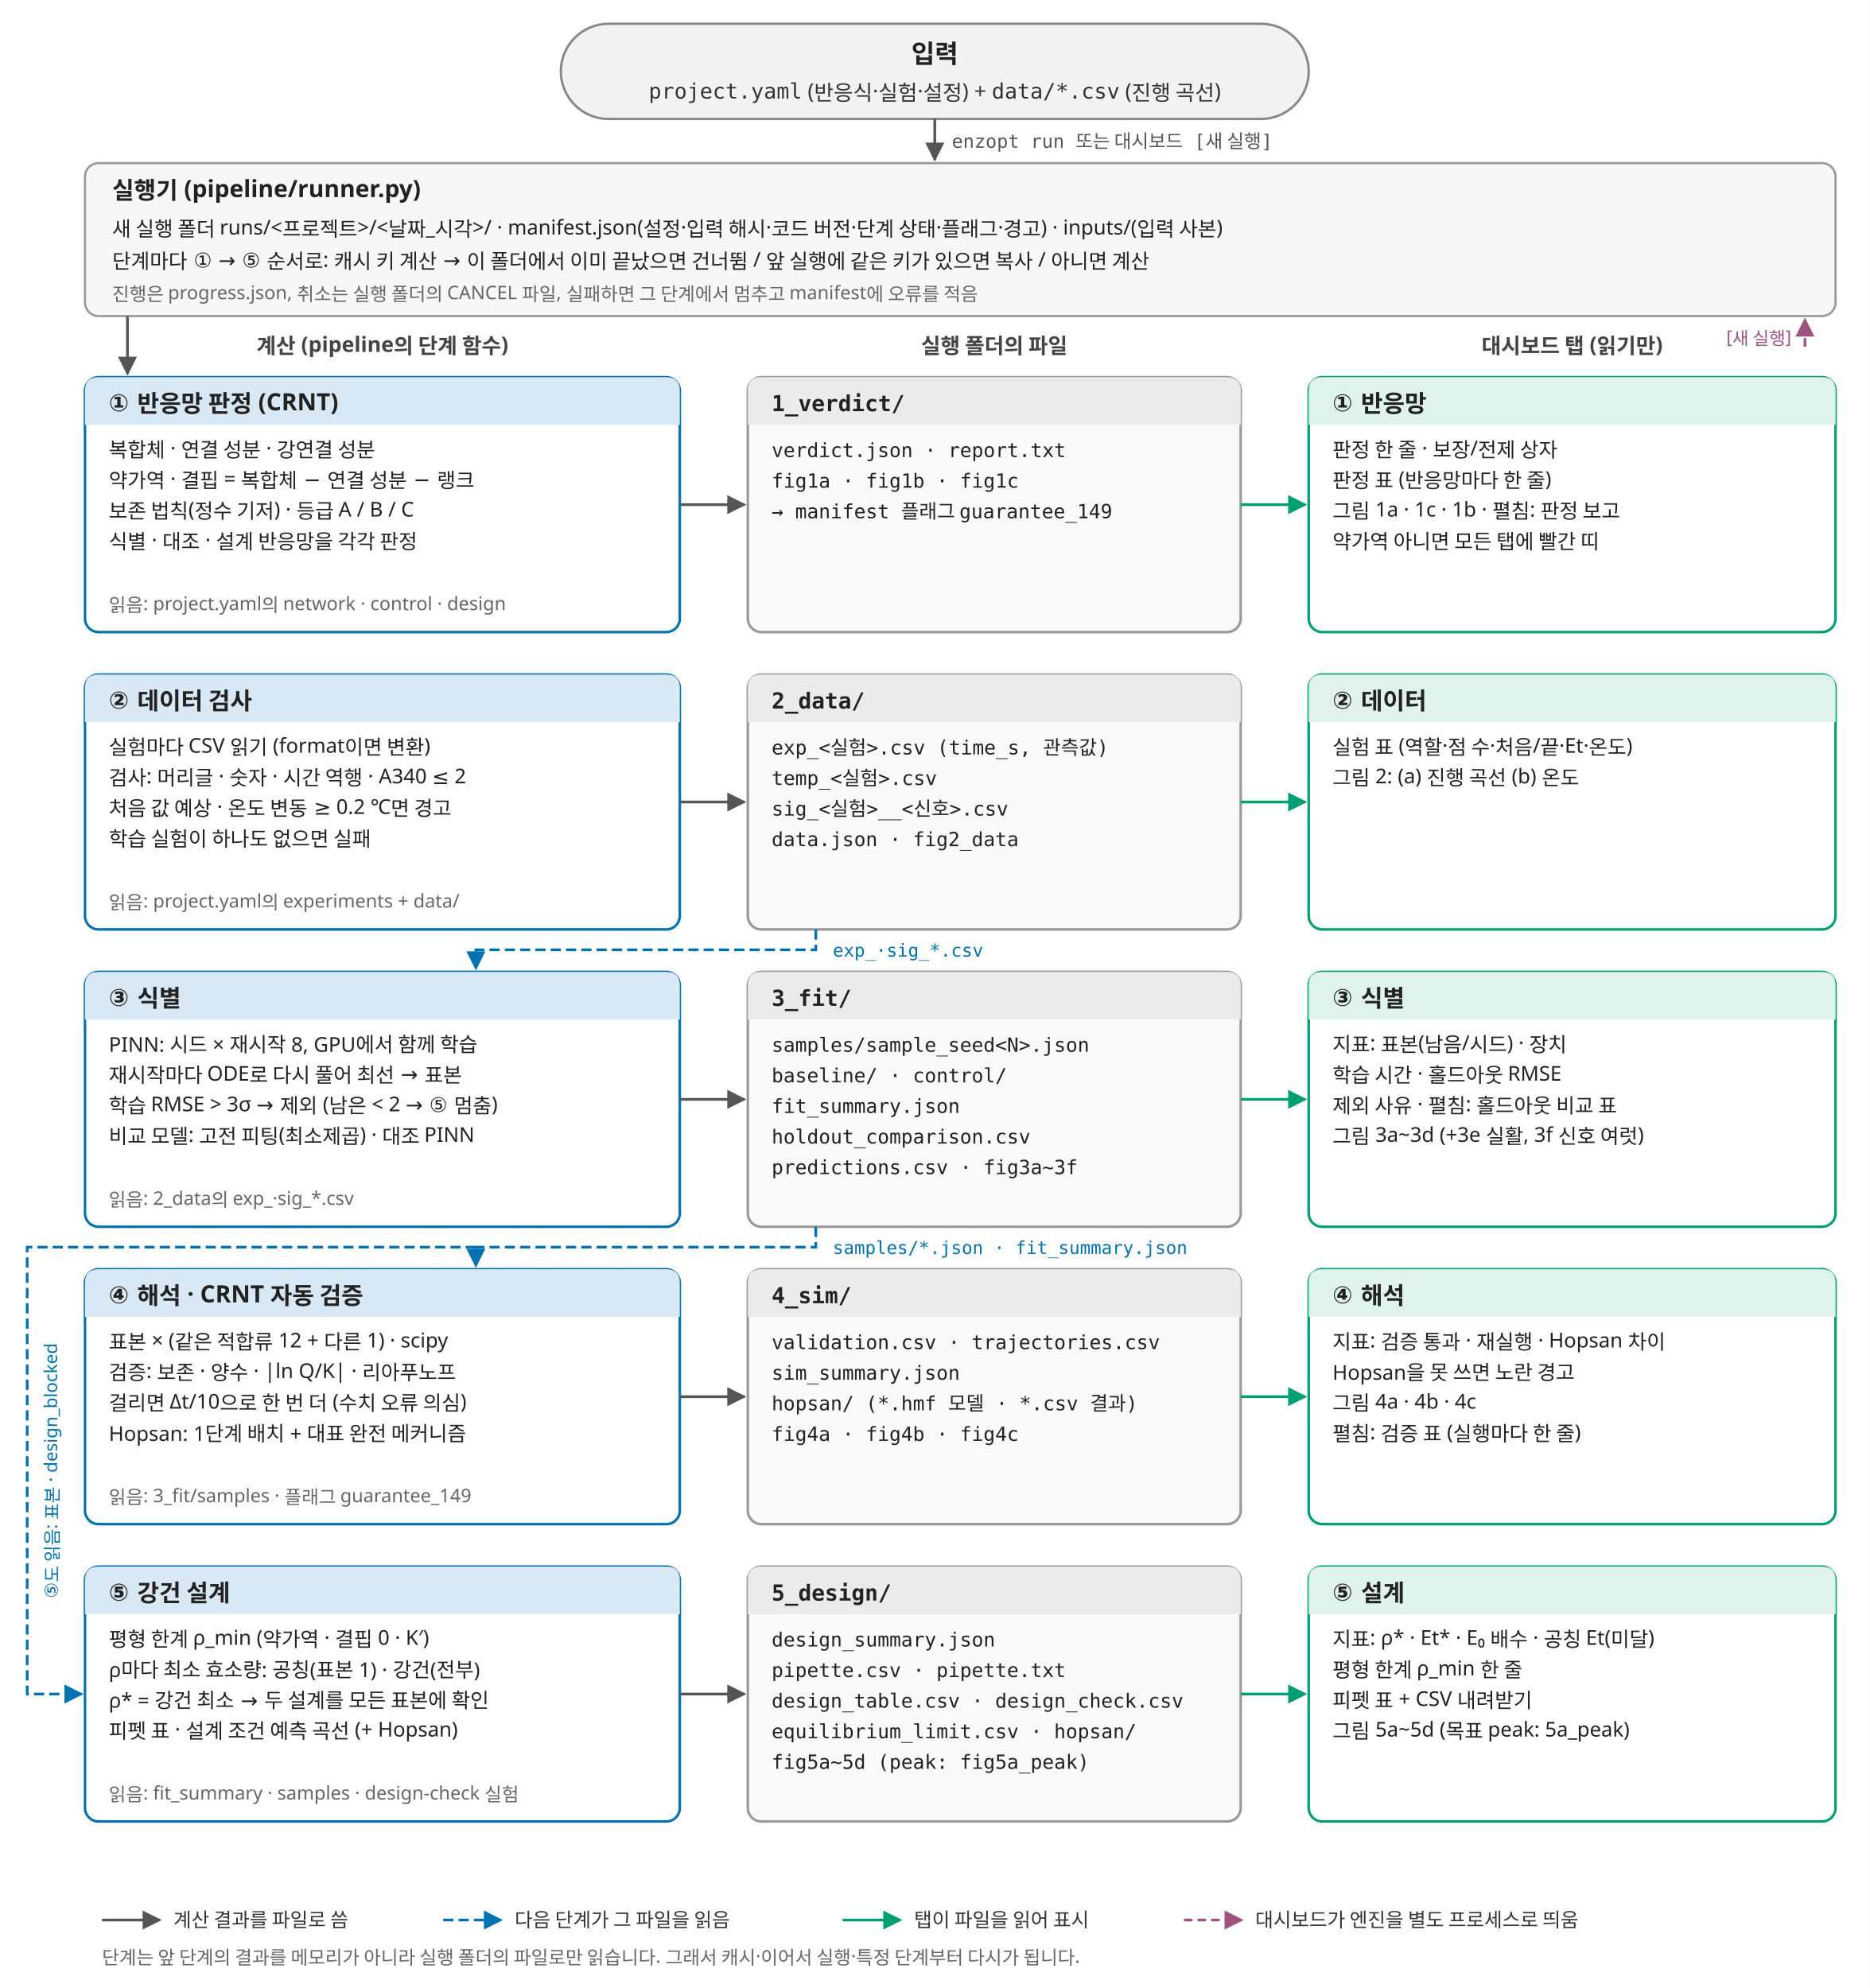
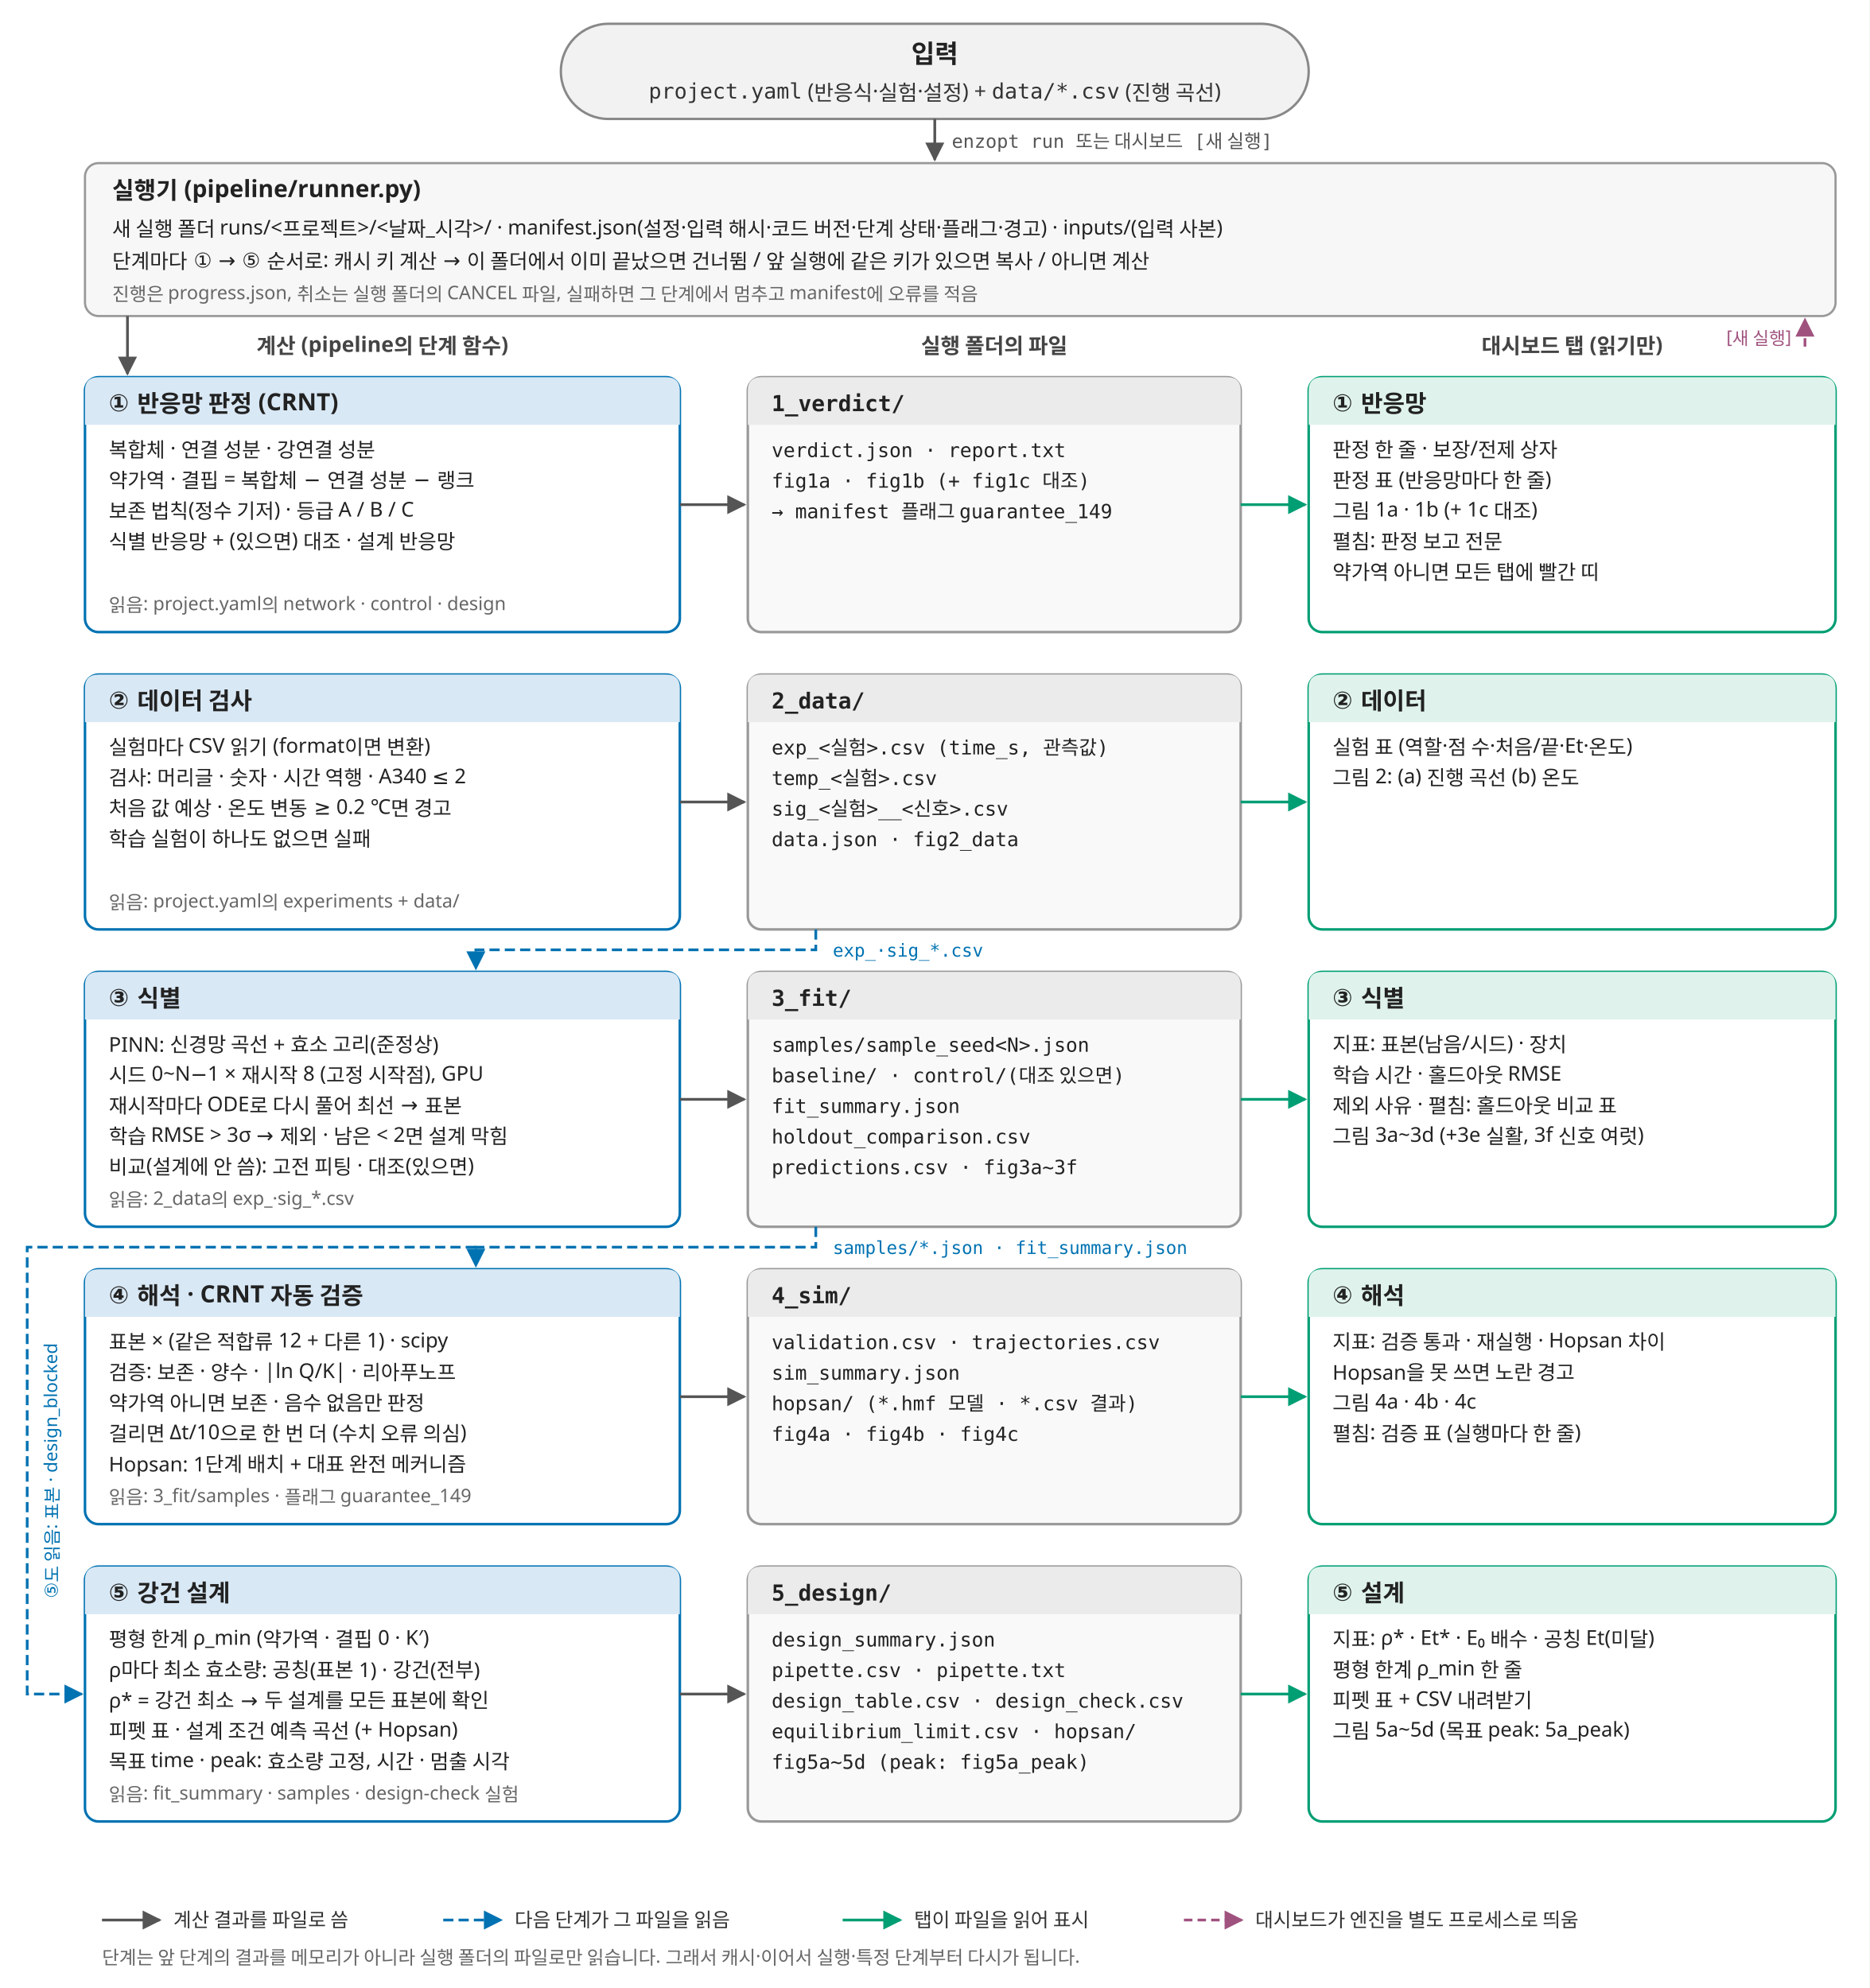
<svg xmlns="http://www.w3.org/2000/svg" viewBox="0 0 1100 1170" font-family="Pretendard, 'Noto Sans KR', 'Malgun Gothic', 'Apple SD Gothic Neo', sans-serif" role="img" aria-label="enzopt 시스템 흐름도: 단계 계산, 실행 폴더 파일, 대시보드 탭">
  <defs>
    <marker id="ah" viewBox="0 0 10 10" refX="9" refY="5" markerWidth="7" markerHeight="7" orient="auto-start-reverse">
      <path d="M0,0 L10,5 L0,10 z" fill="#555555" />
    </marker>
    <marker id="ahb" viewBox="0 0 10 10" refX="9" refY="5" markerWidth="7" markerHeight="7" orient="auto-start-reverse">
      <path d="M0,0 L10,5 L0,10 z" fill="#0072B2" />
    </marker>
    <marker id="ahg" viewBox="0 0 10 10" refX="9" refY="5" markerWidth="7" markerHeight="7" orient="auto-start-reverse">
      <path d="M0,0 L10,5 L0,10 z" fill="#009E73" />
    </marker>
    <marker id="ahp" viewBox="0 0 10 10" refX="9" refY="5" markerWidth="7" markerHeight="7" orient="auto-start-reverse">
      <path d="M0,0 L10,5 L0,10 z" fill="#A0527F" />
    </marker>
  </defs>
  <rect width="1100" height="1170" fill="#ffffff" />
  <rect x="330" y="14" width="440" height="56" rx="28" fill="#f2f2f2" stroke="#888" stroke-width="1.4" />
  <text x="550" y="37" font-size="15" fill="#222" font-weight="700" text-anchor="middle">입력</text>
  <text x="550" y="58" text-anchor="middle" font-size="12.5" fill="#333">
    <tspan font-family="Consolas, 'D2Coding', monospace">project.yaml</tspan> (반응식·실험·설정) + <tspan font-family="Consolas, 'D2Coding', monospace">data/*.csv</tspan> (진행 곡선)</text>
  <path d="M550,70 V94" stroke="#555555" stroke-width="1.6" fill="none" marker-end="url(#ah)" />
  <text x="560" y="87" font-size="11" fill="#555555" font-family="Consolas, 'D2Coding', monospace">enzopt run  또는  대시보드 [새 실행]</text>
  <rect x="50" y="96" width="1030" height="90" rx="8" fill="#f7f7f7" stroke="#999" stroke-width="1.3" />
  <text x="66" y="117" font-size="14" fill="#222" font-weight="700">실행기 (pipeline/runner.py)</text>
  <text x="66" y="139" font-size="12" fill="#222">새 실행 폴더 runs/&lt;프로젝트&gt;/&lt;날짜_시각&gt;/ · manifest.json(설정·입력 해시·코드 버전·단계 상태·플래그·경고) · inputs/(입력 사본)</text>
  <text x="66" y="158" font-size="12" fill="#222">단계마다 ① → ⑤ 순서로: 캐시 키 계산 → 이 폴더에서 이미 끝났으면 건너뜀 / 앞 실행에 같은 키가 있으면 복사 / 아니면 계산</text>
  <text x="66" y="177" font-size="11" fill="#666">진행은 progress.json, 취소는 실행 폴더의 CANCEL 파일, 실패하면 그 단계에서 멈추고 manifest에 오류를 적음</text>
  <text x="225.0" y="208" font-size="12.5" fill="#444" font-weight="700" text-anchor="middle">계산 (pipeline의 단계 함수)</text>
  <text x="585.0" y="208" font-size="12.5" fill="#444" font-weight="700" text-anchor="middle">실행 폴더의 파일</text>
  <text x="925.0" y="208" font-size="12.5" fill="#444" font-weight="700" text-anchor="middle">대시보드 탭 (읽기만)</text>
  <path d="M75,186 V220" stroke="#555555" stroke-width="1.6" fill="none" marker-end="url(#ah)" />
  <path d="M1062,204 V188" stroke="#A0527F" stroke-width="1.6" fill="none" stroke-dasharray="5 3" marker-end="url(#ahp)" />
  <text x="1054" y="202" font-size="10.5" fill="#A0527F" text-anchor="end">[새 실행]</text>
  <rect x="50" y="222" width="350" height="150" rx="8" fill="#ffffff" stroke="#0072B2" stroke-width="1.5" />
  <path d="M50,230 Q50,222 58,222 H392 Q400,222 400,230 V250 H50 z" fill="#d9e8f5" />
  <text x="64" y="242" font-size="14" fill="#222" font-weight="700">① 반응망 판정 (CRNT)</text>
  <text x="64" y="269" font-size="12" fill="#222">복합체 · 연결 성분 · 강연결 성분</text>
  <text x="64" y="287" font-size="12" fill="#222">약가역 · 결핍 = 복합체 − 연결 성분 − 랭크</text>
  <text x="64" y="305" font-size="12" fill="#222">보존 법칙(정수 기저) · 등급 A / B / C</text>
-   <text x="64" y="323" font-size="12" fill="#222">식별 · 대조 · 설계 반응망을 각각 판정</text>
+   <text x="64" y="323" font-size="12" fill="#222">식별 반응망 + (있으면) 대조 · 설계 반응망</text>
  <text x="64" y="360" font-size="11" fill="#666">읽음: project.yaml의 network · control · design</text>
  <rect x="440" y="222" width="290" height="150" rx="8" fill="#f9f9f9" stroke="#999999" stroke-width="1.5" />
  <path d="M440,230 Q440,222 448,222 H722 Q730,222 730,230 V250 H440 z" fill="#ebebeb" />
  <text x="454" y="242" font-size="13" fill="#222" font-weight="700" font-family="Consolas, 'D2Coding', monospace">1_verdict/</text>
  <text x="454" y="269" font-size="11.5" fill="#222" font-family="Consolas, 'D2Coding', monospace">verdict.json · report.txt</text>
-   <text x="454" y="287" font-size="11.5" fill="#222" font-family="Consolas, 'D2Coding', monospace">fig1a · fig1b · fig1c</text>
+   <text x="454" y="287" font-size="11.5" fill="#222" font-family="Consolas, 'D2Coding', monospace">fig1a · fig1b (+ fig1c 대조)</text>
  <text x="454" y="305" font-size="11.5" fill="#222" font-family="Consolas, 'D2Coding', monospace">→ manifest 플래그 guarantee_149</text>
  <rect x="770" y="222" width="310" height="150" rx="8" fill="#ffffff" stroke="#009E73" stroke-width="1.5" />
  <path d="M770,230 Q770,222 778,222 H1072 Q1080,222 1080,230 V250 H770 z" fill="#dff3ec" />
  <text x="784" y="242" font-size="14" fill="#222" font-weight="700">① 반응망</text>
  <text x="784" y="269" font-size="12" fill="#222">판정 한 줄 · 보장/전제 상자</text>
  <text x="784" y="287" font-size="12" fill="#222">판정 표 (반응망마다 한 줄)</text>
-   <text x="784" y="305" font-size="12" fill="#222">그림 1a · 1c · 1b · 펼침: 판정 보고</text>
-   <text x="784" y="323" font-size="12" fill="#222">약가역 아니면 모든 탭에 빨간 띠</text>
+   <text x="784" y="305" font-size="12" fill="#222">그림 1a · 1b (+ 1c 대조)</text>
+   <text x="784" y="323" font-size="12" fill="#222">펼침: 판정 보고 전문</text>
+   <text x="784" y="341" font-size="12" fill="#222">약가역 아니면 모든 탭에 빨간 띠</text>
  <path d="M400,297 H438" stroke="#555555" stroke-width="1.6" fill="none" marker-end="url(#ah)" />
  <path d="M730,297 H768" stroke="#009E73" stroke-width="1.6" fill="none" marker-end="url(#ahg)" />
  <rect x="50" y="397" width="350" height="150" rx="8" fill="#ffffff" stroke="#0072B2" stroke-width="1.5" />
  <path d="M50,405 Q50,397 58,397 H392 Q400,397 400,405 V425 H50 z" fill="#d9e8f5" />
  <text x="64" y="417" font-size="14" fill="#222" font-weight="700">② 데이터 검사</text>
  <text x="64" y="444" font-size="12" fill="#222">실험마다 CSV 읽기 (format이면 변환)</text>
  <text x="64" y="462" font-size="12" fill="#222">검사: 머리글 · 숫자 · 시간 역행 · A340 ≤ 2</text>
  <text x="64" y="480" font-size="12" fill="#222">처음 값 예상 · 온도 변동 ≥ 0.2 ℃면 경고</text>
  <text x="64" y="498" font-size="12" fill="#222">학습 실험이 하나도 없으면 실패</text>
  <text x="64" y="535" font-size="11" fill="#666">읽음: project.yaml의 experiments + data/</text>
  <rect x="440" y="397" width="290" height="150" rx="8" fill="#f9f9f9" stroke="#999999" stroke-width="1.5" />
  <path d="M440,405 Q440,397 448,397 H722 Q730,397 730,405 V425 H440 z" fill="#ebebeb" />
  <text x="454" y="417" font-size="13" fill="#222" font-weight="700" font-family="Consolas, 'D2Coding', monospace">2_data/</text>
  <text x="454" y="444" font-size="11.5" fill="#222" font-family="Consolas, 'D2Coding', monospace">exp_&lt;실험&gt;.csv (time_s, 관측값)</text>
  <text x="454" y="462" font-size="11.5" fill="#222" font-family="Consolas, 'D2Coding', monospace">temp_&lt;실험&gt;.csv</text>
  <text x="454" y="480" font-size="11.5" fill="#222" font-family="Consolas, 'D2Coding', monospace">sig_&lt;실험&gt;__&lt;신호&gt;.csv</text>
  <text x="454" y="498" font-size="11.5" fill="#222" font-family="Consolas, 'D2Coding', monospace">data.json · fig2_data</text>
  <rect x="770" y="397" width="310" height="150" rx="8" fill="#ffffff" stroke="#009E73" stroke-width="1.5" />
  <path d="M770,405 Q770,397 778,397 H1072 Q1080,397 1080,405 V425 H770 z" fill="#dff3ec" />
  <text x="784" y="417" font-size="14" fill="#222" font-weight="700">② 데이터</text>
  <text x="784" y="444" font-size="12" fill="#222">실험 표 (역할·점 수·처음/끝·Et·온도)</text>
  <text x="784" y="462" font-size="12" fill="#222">그림 2: (a) 진행 곡선 (b) 온도</text>
  <path d="M400,472 H438" stroke="#555555" stroke-width="1.6" fill="none" marker-end="url(#ah)" />
  <path d="M730,472 H768" stroke="#009E73" stroke-width="1.6" fill="none" marker-end="url(#ahg)" />
  <rect x="50" y="572" width="350" height="150" rx="8" fill="#ffffff" stroke="#0072B2" stroke-width="1.5" />
  <path d="M50,580 Q50,572 58,572 H392 Q400,572 400,580 V600 H50 z" fill="#d9e8f5" />
  <text x="64" y="592" font-size="14" fill="#222" font-weight="700">③ 식별</text>
-   <text x="64" y="619" font-size="12" fill="#222">PINN: 시드 × 재시작 8, GPU에서 함께 학습</text>
-   <text x="64" y="637" font-size="12" fill="#222">재시작마다 ODE로 다시 풀어 최선 → 표본</text>
-   <text x="64" y="655" font-size="12" fill="#222">학습 RMSE &gt; 3σ → 제외 (남은 &lt; 2 → ⑤ 멈춤)</text>
-   <text x="64" y="673" font-size="12" fill="#222">비교 모델: 고전 피팅(최소제곱) · 대조 PINN</text>
+   <text x="64" y="619" font-size="12" fill="#222">PINN: 신경망 곡선 + 효소 고리(준정상)</text>
+   <text x="64" y="637" font-size="12" fill="#222">시드 0~N−1 × 재시작 8 (고정 시작점), GPU</text>
+   <text x="64" y="655" font-size="12" fill="#222">재시작마다 ODE로 다시 풀어 최선 → 표본</text>
+   <text x="64" y="673" font-size="12" fill="#222">학습 RMSE &gt; 3σ → 제외 · 남은 &lt; 2면 설계 막힘</text>
+   <text x="64" y="691" font-size="12" fill="#222">비교(설계에 안 씀): 고전 피팅 · 대조(있으면)</text>
  <text x="64" y="710" font-size="11" fill="#666">읽음: 2_data의 exp_·sig_*.csv</text>
  <rect x="440" y="572" width="290" height="150" rx="8" fill="#f9f9f9" stroke="#999999" stroke-width="1.5" />
  <path d="M440,580 Q440,572 448,572 H722 Q730,572 730,580 V600 H440 z" fill="#ebebeb" />
  <text x="454" y="592" font-size="13" fill="#222" font-weight="700" font-family="Consolas, 'D2Coding', monospace">3_fit/</text>
  <text x="454" y="619" font-size="11.5" fill="#222" font-family="Consolas, 'D2Coding', monospace">samples/sample_seed&lt;N&gt;.json</text>
-   <text x="454" y="637" font-size="11.5" fill="#222" font-family="Consolas, 'D2Coding', monospace">baseline/ · control/</text>
+   <text x="454" y="637" font-size="11.5" fill="#222" font-family="Consolas, 'D2Coding', monospace">baseline/ · control/(대조 있으면)</text>
  <text x="454" y="655" font-size="11.5" fill="#222" font-family="Consolas, 'D2Coding', monospace">fit_summary.json</text>
  <text x="454" y="673" font-size="11.5" fill="#222" font-family="Consolas, 'D2Coding', monospace">holdout_comparison.csv</text>
  <text x="454" y="691" font-size="11.5" fill="#222" font-family="Consolas, 'D2Coding', monospace">predictions.csv · fig3a~3f</text>
  <rect x="770" y="572" width="310" height="150" rx="8" fill="#ffffff" stroke="#009E73" stroke-width="1.5" />
  <path d="M770,580 Q770,572 778,572 H1072 Q1080,572 1080,580 V600 H770 z" fill="#dff3ec" />
  <text x="784" y="592" font-size="14" fill="#222" font-weight="700">③ 식별</text>
  <text x="784" y="619" font-size="12" fill="#222">지표: 표본(남음/시드) · 장치</text>
  <text x="784" y="637" font-size="12" fill="#222">      학습 시간 · 홀드아웃 RMSE</text>
  <text x="784" y="655" font-size="12" fill="#222">제외 사유 · 펼침: 홀드아웃 비교 표</text>
  <text x="784" y="673" font-size="12" fill="#222">그림 3a~3d (+3e 실활, 3f 신호 여럿)</text>
  <path d="M400,647 H438" stroke="#555555" stroke-width="1.6" fill="none" marker-end="url(#ah)" />
  <path d="M730,647 H768" stroke="#009E73" stroke-width="1.6" fill="none" marker-end="url(#ahg)" />
  <rect x="50" y="747" width="350" height="150" rx="8" fill="#ffffff" stroke="#0072B2" stroke-width="1.5" />
  <path d="M50,755 Q50,747 58,747 H392 Q400,747 400,755 V775 H50 z" fill="#d9e8f5" />
  <text x="64" y="767" font-size="14" fill="#222" font-weight="700">④ 해석 · CRNT 자동 검증</text>
  <text x="64" y="794" font-size="12" fill="#222">표본 × (같은 적합류 12 + 다른 1) · scipy</text>
  <text x="64" y="812" font-size="12" fill="#222">검증: 보존 · 양수 · |ln Q/K| · 리아푸노프</text>
-   <text x="64" y="830" font-size="12" fill="#222">걸리면 Δt/10으로 한 번 더 (수치 오류 의심)</text>
-   <text x="64" y="848" font-size="12" fill="#222">Hopsan: 1단계 배치 + 대표 완전 메커니즘</text>
+   <text x="64" y="830" font-size="12" fill="#222">약가역 아니면 보존 · 음수 없음만 판정</text>
+   <text x="64" y="848" font-size="12" fill="#222">걸리면 Δt/10으로 한 번 더 (수치 오류 의심)</text>
+   <text x="64" y="866" font-size="12" fill="#222">Hopsan: 1단계 배치 + 대표 완전 메커니즘</text>
  <text x="64" y="885" font-size="11" fill="#666">읽음: 3_fit/samples · 플래그 guarantee_149</text>
  <rect x="440" y="747" width="290" height="150" rx="8" fill="#f9f9f9" stroke="#999999" stroke-width="1.5" />
  <path d="M440,755 Q440,747 448,747 H722 Q730,747 730,755 V775 H440 z" fill="#ebebeb" />
  <text x="454" y="767" font-size="13" fill="#222" font-weight="700" font-family="Consolas, 'D2Coding', monospace">4_sim/</text>
  <text x="454" y="794" font-size="11.5" fill="#222" font-family="Consolas, 'D2Coding', monospace">validation.csv · trajectories.csv</text>
  <text x="454" y="812" font-size="11.5" fill="#222" font-family="Consolas, 'D2Coding', monospace">sim_summary.json</text>
  <text x="454" y="830" font-size="11.5" fill="#222" font-family="Consolas, 'D2Coding', monospace">hopsan/ (*.hmf 모델 · *.csv 결과)</text>
  <text x="454" y="848" font-size="11.5" fill="#222" font-family="Consolas, 'D2Coding', monospace">fig4a · fig4b · fig4c</text>
  <rect x="770" y="747" width="310" height="150" rx="8" fill="#ffffff" stroke="#009E73" stroke-width="1.5" />
  <path d="M770,755 Q770,747 778,747 H1072 Q1080,747 1080,755 V775 H770 z" fill="#dff3ec" />
  <text x="784" y="767" font-size="14" fill="#222" font-weight="700">④ 해석</text>
  <text x="784" y="794" font-size="12" fill="#222">지표: 검증 통과 · 재실행 · Hopsan 차이</text>
  <text x="784" y="812" font-size="12" fill="#222">Hopsan을 못 쓰면 노란 경고</text>
  <text x="784" y="830" font-size="12" fill="#222">그림 4a · 4b · 4c</text>
  <text x="784" y="848" font-size="12" fill="#222">펼침: 검증 표 (실행마다 한 줄)</text>
  <path d="M400,822 H438" stroke="#555555" stroke-width="1.6" fill="none" marker-end="url(#ah)" />
  <path d="M730,822 H768" stroke="#009E73" stroke-width="1.6" fill="none" marker-end="url(#ahg)" />
  <rect x="50" y="922" width="350" height="150" rx="8" fill="#ffffff" stroke="#0072B2" stroke-width="1.5" />
  <path d="M50,930 Q50,922 58,922 H392 Q400,922 400,930 V950 H50 z" fill="#d9e8f5" />
  <text x="64" y="942" font-size="14" fill="#222" font-weight="700">⑤ 강건 설계</text>
  <text x="64" y="969" font-size="12" fill="#222">평형 한계 ρ_min (약가역 · 결핍 0 · K′)</text>
  <text x="64" y="987" font-size="12" fill="#222">ρ마다 최소 효소량: 공칭(표본 1) · 강건(전부)</text>
  <text x="64" y="1005" font-size="12" fill="#222">ρ* = 강건 최소 → 두 설계를 모든 표본에 확인</text>
  <text x="64" y="1023" font-size="12" fill="#222">피펫 표 · 설계 조건 예측 곡선 (+ Hopsan)</text>
+   <text x="64" y="1041" font-size="12" fill="#222">목표 time · peak: 효소량 고정, 시간 · 멈출 시각</text>
  <text x="64" y="1060" font-size="11" fill="#666">읽음: fit_summary · samples · design-check 실험</text>
  <rect x="440" y="922" width="290" height="150" rx="8" fill="#f9f9f9" stroke="#999999" stroke-width="1.5" />
  <path d="M440,930 Q440,922 448,922 H722 Q730,922 730,930 V950 H440 z" fill="#ebebeb" />
  <text x="454" y="942" font-size="13" fill="#222" font-weight="700" font-family="Consolas, 'D2Coding', monospace">5_design/</text>
  <text x="454" y="969" font-size="11.5" fill="#222" font-family="Consolas, 'D2Coding', monospace">design_summary.json</text>
  <text x="454" y="987" font-size="11.5" fill="#222" font-family="Consolas, 'D2Coding', monospace">pipette.csv · pipette.txt</text>
  <text x="454" y="1005" font-size="11.5" fill="#222" font-family="Consolas, 'D2Coding', monospace">design_table.csv · design_check.csv</text>
  <text x="454" y="1023" font-size="11.5" fill="#222" font-family="Consolas, 'D2Coding', monospace">equilibrium_limit.csv · hopsan/</text>
  <text x="454" y="1041" font-size="11.5" fill="#222" font-family="Consolas, 'D2Coding', monospace">fig5a~5d (peak: fig5a_peak)</text>
  <rect x="770" y="922" width="310" height="150" rx="8" fill="#ffffff" stroke="#009E73" stroke-width="1.5" />
  <path d="M770,930 Q770,922 778,922 H1072 Q1080,922 1080,930 V950 H770 z" fill="#dff3ec" />
  <text x="784" y="942" font-size="14" fill="#222" font-weight="700">⑤ 설계</text>
  <text x="784" y="969" font-size="12" fill="#222">지표: ρ* · Et* · E₀ 배수 · 공칭 Et(미달)</text>
  <text x="784" y="987" font-size="12" fill="#222">평형 한계 ρ_min 한 줄</text>
  <text x="784" y="1005" font-size="12" fill="#222">피펫 표 + CSV 내려받기</text>
  <text x="784" y="1023" font-size="12" fill="#222">그림 5a~5d (목표 peak: 5a_peak)</text>
  <path d="M400,997 H438" stroke="#555555" stroke-width="1.6" fill="none" marker-end="url(#ah)" />
  <path d="M730,997 H768" stroke="#009E73" stroke-width="1.6" fill="none" marker-end="url(#ahg)" />
  <path d="M480,547 V559 H280 V570" stroke="#0072B2" stroke-width="1.6" fill="none" stroke-dasharray="6 3" marker-end="url(#ahb)" />
  <text x="490" y="563" font-size="10.5" fill="#0072B2" font-family="Consolas, 'D2Coding', monospace">exp_·sig_*.csv</text>
  <path d="M480,722 V734 H280 V745" stroke="#0072B2" stroke-width="1.6" fill="none" stroke-dasharray="6 3" marker-end="url(#ahb)" />
  <path d="M280,734 H16 V997 H48" stroke="#0072B2" stroke-width="1.6" fill="none" stroke-dasharray="6 3" marker-end="url(#ahb)" />
  <text x="490" y="738" font-size="10.5" fill="#0072B2" font-family="Consolas, 'D2Coding', monospace">samples/*.json · fit_summary.json</text>
  <text x="34" y="865.5" font-size="10.5" fill="#0072B2" text-anchor="middle" transform="rotate(-90 34 865.5)">⑤도 읽음: 표본 · design_blocked</text>
  <path d="M60,1130 H94" stroke="#555555" stroke-width="1.6" fill="none" marker-end="url(#ah)" />
  <text x="102" y="1134" font-size="11.5" fill="#333">계산 결과를 파일로 씀</text>
  <path d="M260.8,1130 H294.8" stroke="#0072B2" stroke-width="1.6" fill="none" stroke-dasharray="6 3" marker-end="url(#ahb)" />
  <text x="302.8" y="1134" font-size="11.5" fill="#333">다음 단계가 그 파일을 읽음</text>
  <path d="M495.8,1130 H529.8" stroke="#009E73" stroke-width="1.6" fill="none" marker-end="url(#ahg)" />
  <text x="537.8" y="1134" font-size="11.5" fill="#333">탭이 파일을 읽어 표시</text>
  <path d="M696.6,1130 H730.6" stroke="#A0527F" stroke-width="1.6" fill="none" stroke-dasharray="5 3" marker-end="url(#ahp)" />
  <text x="738.6" y="1134" font-size="11.5" fill="#333">대시보드가 엔진을 별도 프로세스로 띄움</text>
  <text x="60" y="1156" font-size="11" fill="#666">단계는 앞 단계의 결과를 메모리가 아니라 실행 폴더의 파일로만 읽습니다. 그래서 캐시·이어서 실행·특정 단계부터 다시가 됩니다.</text>
</svg>
